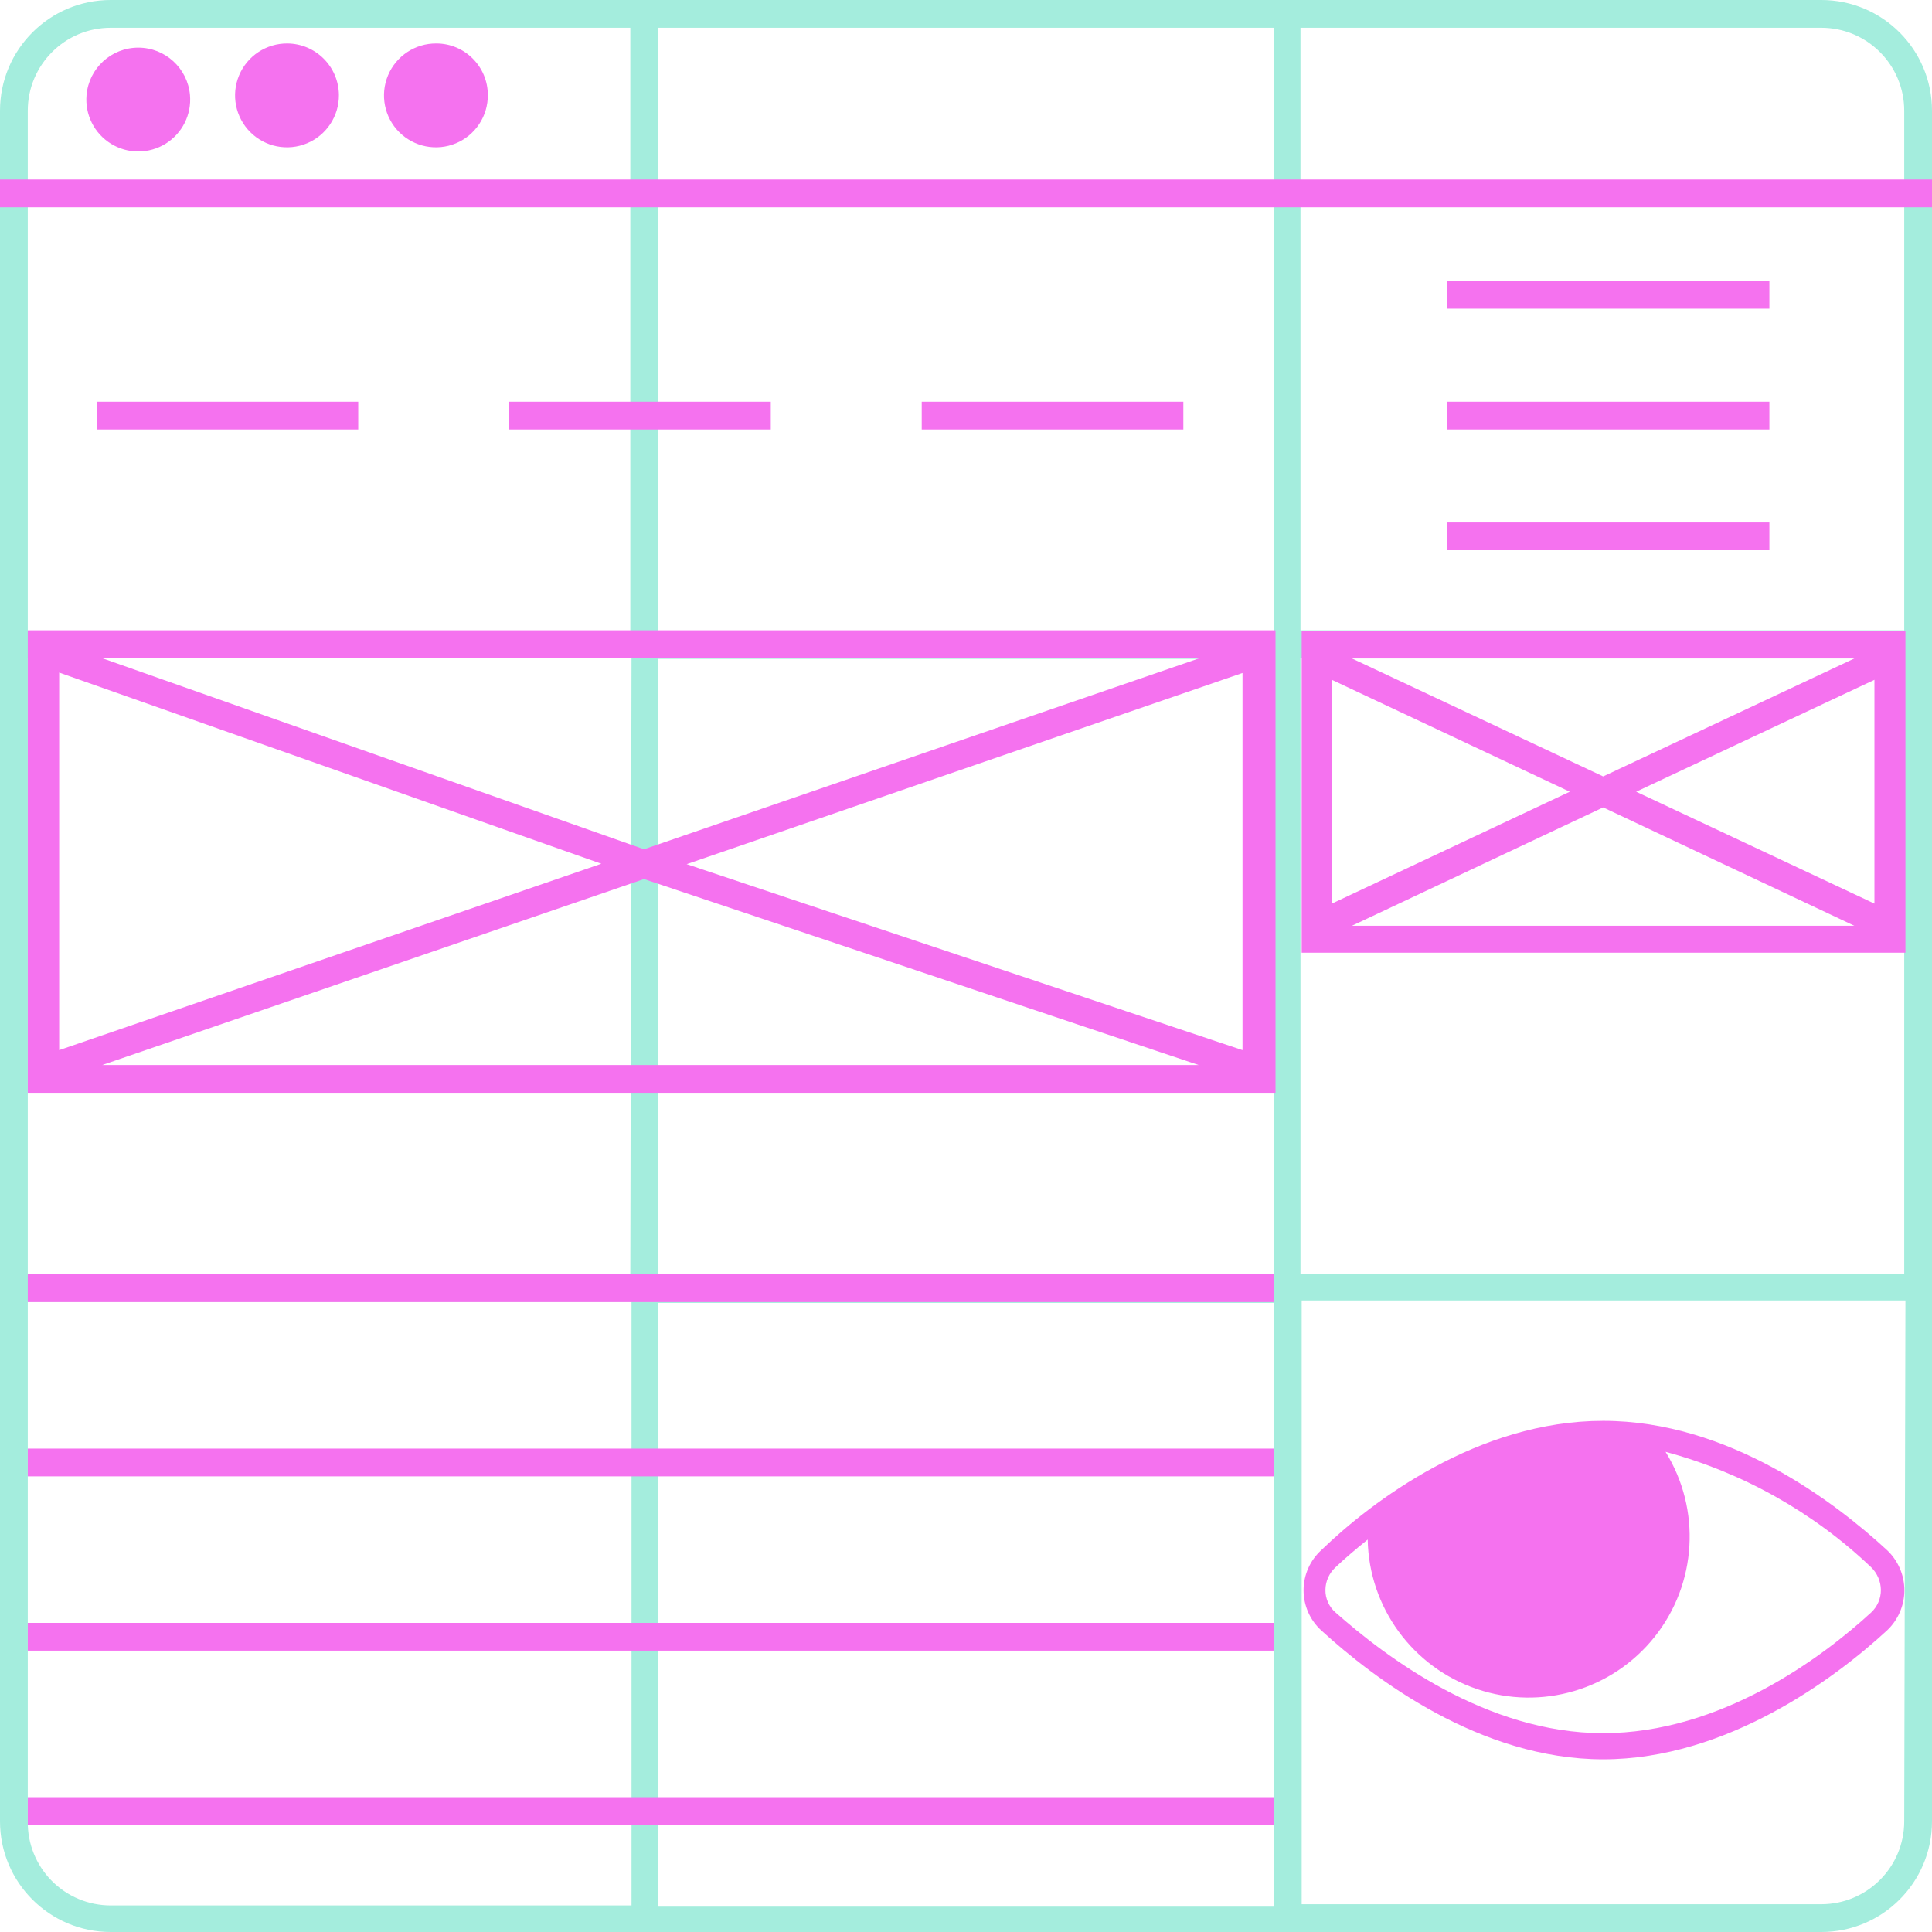
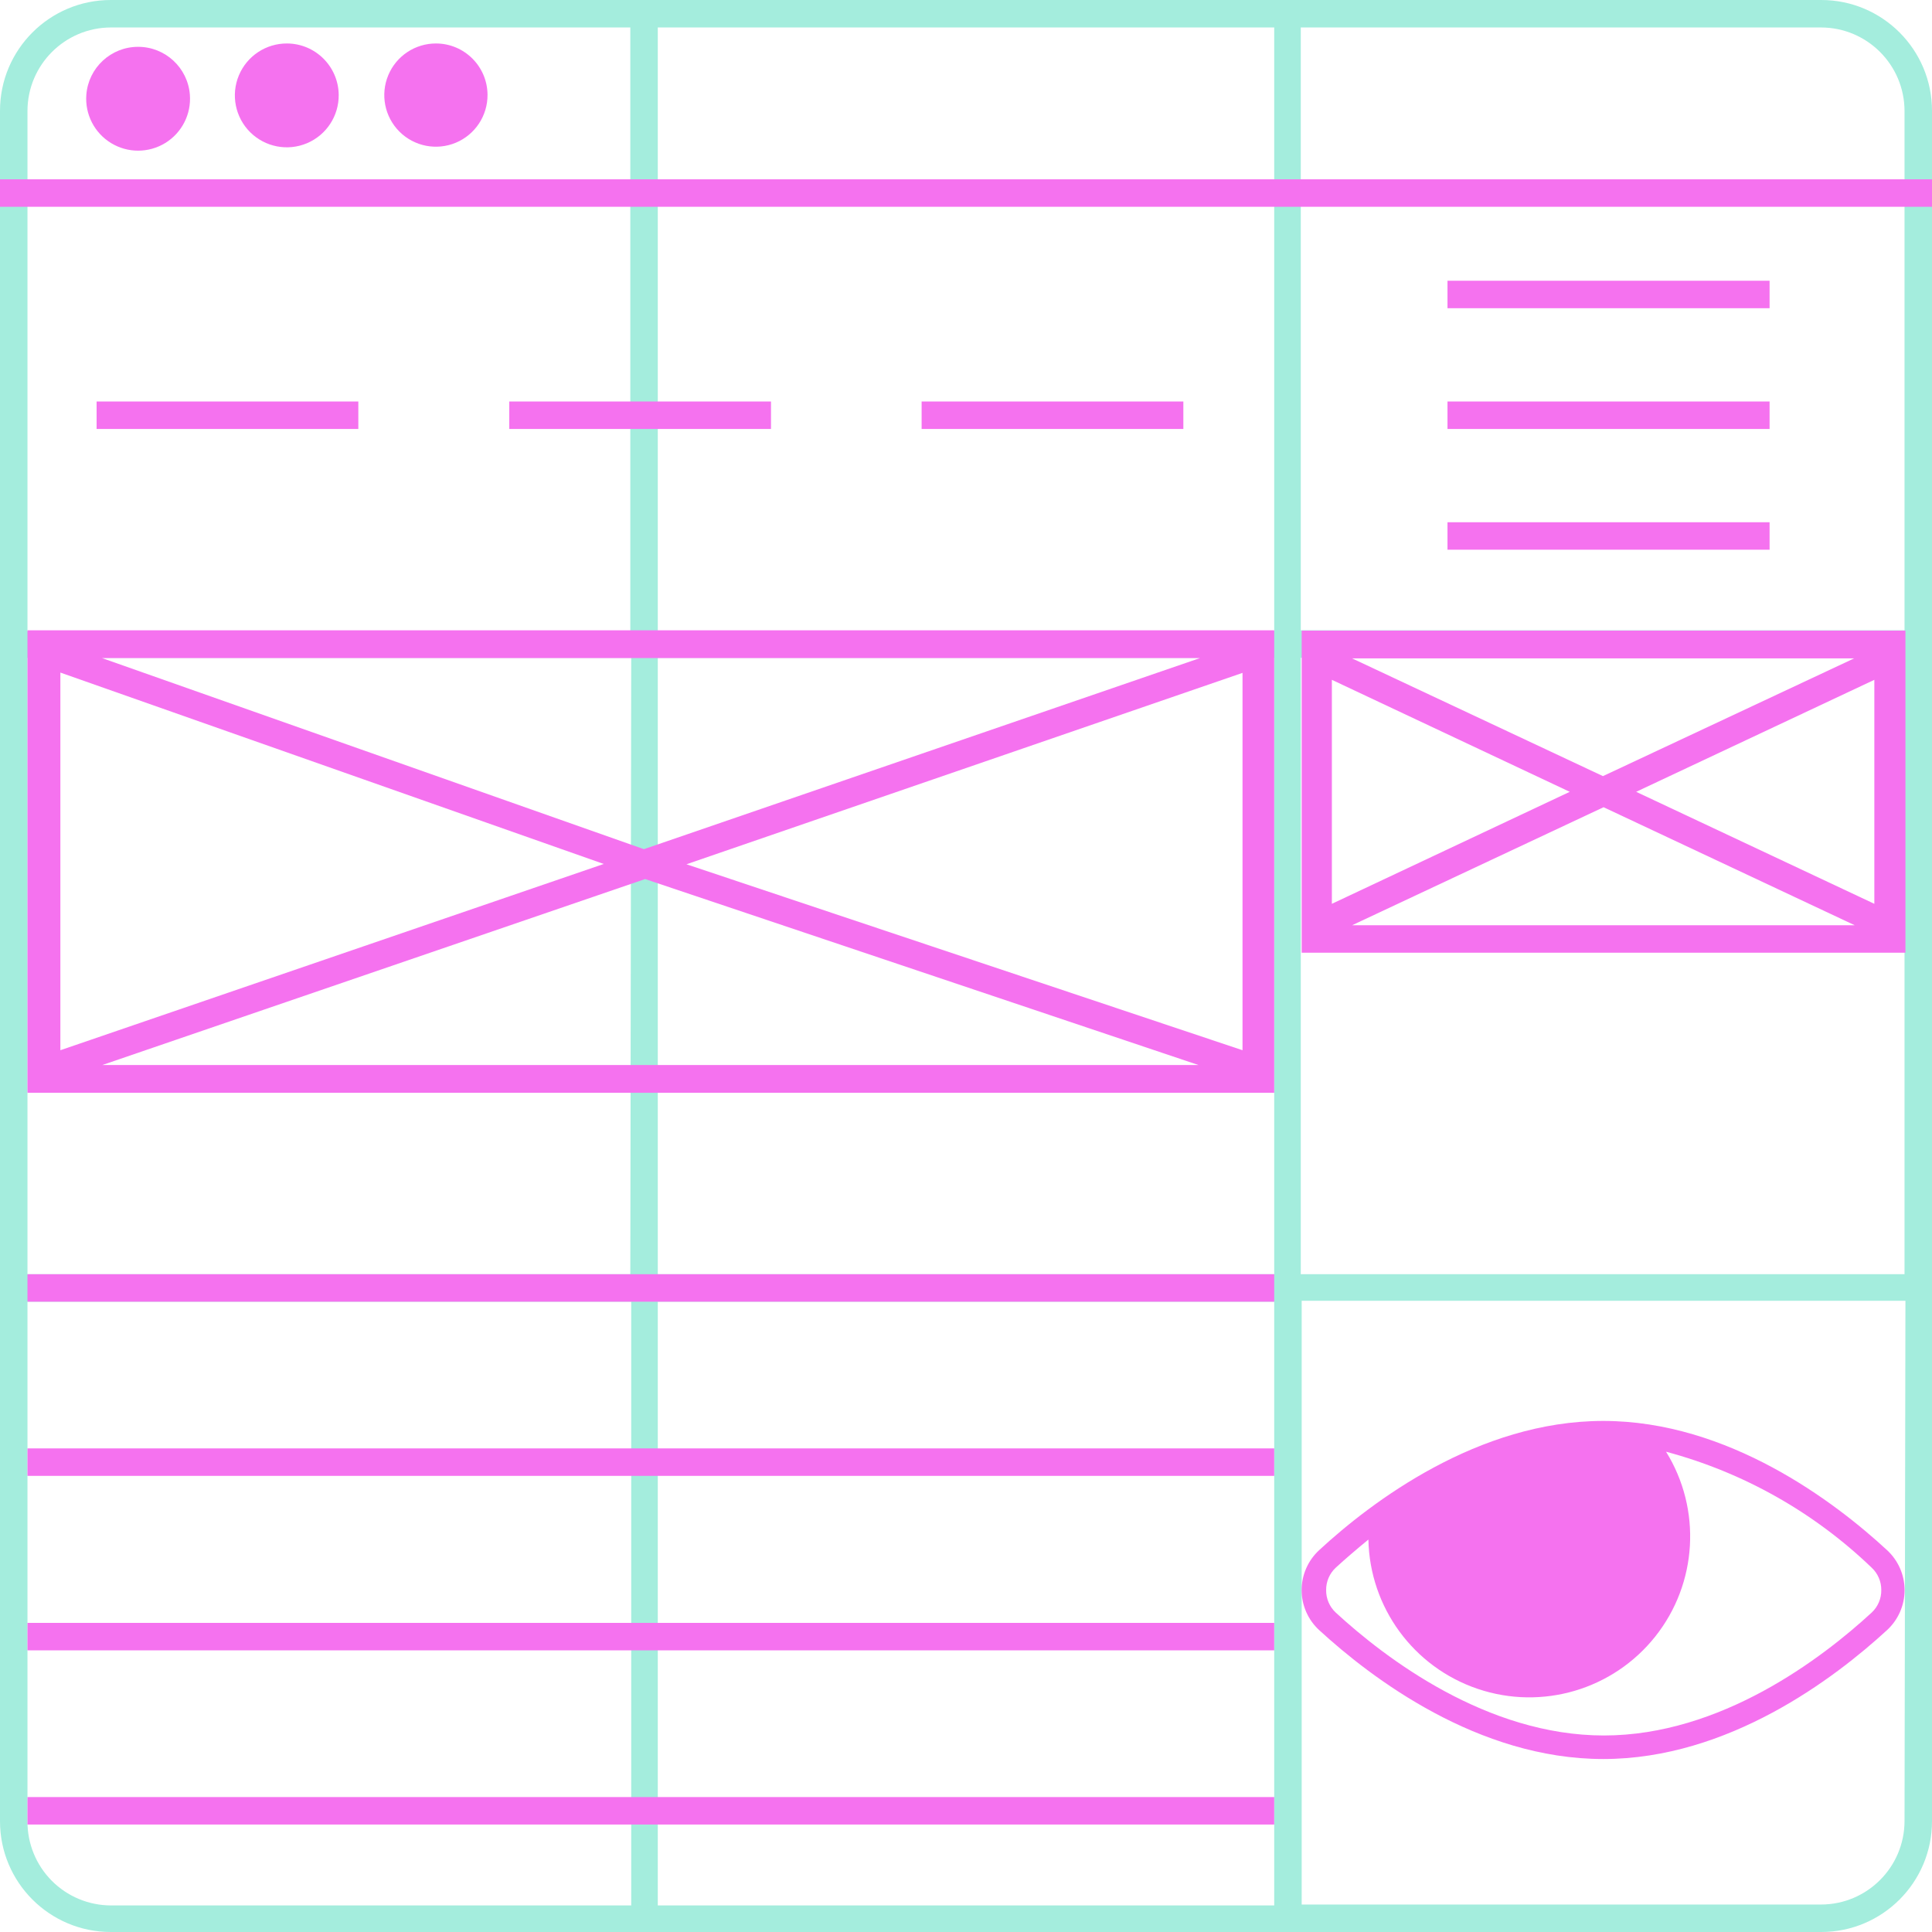
- <svg xmlns="http://www.w3.org/2000/svg" width="48" height="48">
-   <g data-name="Layer 2">
-     <path d="M48 16.34V2.75A2.75 2.75 0 0 0 45.25 0H2.75A2.75 2.75 0 0 0 0 2.75v42.5A2.75 2.75 0 0 0 2.75 48h42.5A2.75 2.75 0 0 0 48 45.25V16.34zM45.25.69a2.06 2.06 0 0 1 2.06 2.06v12.91h-15V.69zm-13.59 0v15H16.34v-15zm-16 31H.69V16.34h15zm.68-15.32h15.32v15.29H16.34zm15.32 16v15H16.34v-15zM2.75.69h12.91v15H.69V2.75A2.06 2.06 0 0 1 2.75.69zM.69 45.25V32.34h15v15H2.75a2.06 2.06 0 0 1-2.06-2.09zm46.62 0a2.06 2.06 0 0 1-2.06 2.06H32.34v-15h15zm0-13.59h-15V16.34h15z" fill="#a4eddd" />
-     <path d="M.69 15.66v11.49h31V15.66zm.78 10.43v-9.38l13.47 4.75zM16 21.84l13.78 4.62H2.54zM2.53 16.35h27.28L16 21.1zm14.53 5.12 13.81-4.75v9.37zM32.34 23.67h15v-8h-15zm7.49-3.61L46.07 23H33.59zm-6.74 2.39v-5.56L39 19.67zm7.56-2.78 5.92-2.78v5.56zm-.82-.38-6.24-2.93h12.48zM0 4.46h48v.69H0zM.69 31.66h30.97v.69H.69zM.69 35.99h30.97v.69H.69zM.69 44.65h30.97v.69H.69zM.69 40.32h30.97v.69H.69zM2.4 9.98h6.5v.69H2.4zM12.65 9.98h6.5v.69h-6.5zM22.9 9.98h6.5v.69h-6.5zM35.96 6.98h8v.69h-8zM35.96 9.98h8v.69h-8zM35.96 12.98h8v.69h-8zM4.72 2.36a1.29 1.29 0 1 1-2.57 0 1.29 1.29 0 0 1 2.57 0zM8.42 2.36a1.29 1.29 0 1 1-1.28-1.28 1.29 1.29 0 0 1 1.28 1.28zM12.12 2.36a1.29 1.29 0 1 1-1.28-1.28 1.28 1.28 0 0 1 1.28 1.28z" fill="#f572ef" />
-     <path d="M46.73 39.5a.73.73 0 0 1-.25.56c-1.23 1.14-3.74 3-6.65 3s-5.42-1.91-6.65-3a.73.73 0 0 1-.25-.56.77.77 0 0 1 .25-.56c.22-.21.49-.44.8-.69a4 4 0 1 0 7.4-2.18 11.78 11.78 0 0 1 5.1 2.87.77.77 0 0 1 .25.56z" fill="none" />
-     <path d="M46.88 38.51c-1.3-1.2-3.94-3.21-7.05-3.21s-5.75 2-7 3.21a1.35 1.35 0 0 0 0 2c1.3 1.19 3.94 3.2 7 3.2s5.75-2 7.05-3.2a1.37 1.37 0 0 0 0-2zm-.39 1.55c-1.24 1.14-3.75 3-6.66 3s-5.42-1.91-6.65-3a.73.73 0 0 1-.25-.56.77.77 0 0 1 .25-.56c.22-.21.49-.44.8-.69a4 4 0 1 0 7.4-2.18 11.88 11.88 0 0 1 5.11 2.87.8.8 0 0 1 .24.56.76.76 0 0 1-.24.56z" fill="#f572ef" />
+ <svg xmlns="http://www.w3.org/2000/svg" width="64" height="64" viewBox="0 0 64 64">
+   <g id="Layer_2" data-name="Layer 2">
+     <g id="Iconos">
+       <path d="M64,21.79v-.91h0V3.67A3.67,3.67,0,0,0,60.33,0H3.67A3.67,3.67,0,0,0,0,3.67V60.33A3.67,3.67,0,0,0,3.67,64H60.33A3.67,3.67,0,0,0,64,60.33V43.12h0v-.91h0V21.79ZM60.33.91a2.77,2.77,0,0,1,2.76,2.76V20.88h-20V.91ZM42.21.91v20H21.79V.91ZM20.88,42.21H.91V21.79h20Zm.91-20.42H42.21V42.21H21.79ZM42.21,43.12v20H21.79v-20ZM3.67.91H20.88v20H.91V3.67A2.77,2.77,0,0,1,3.67.91ZM.91,60.33V43.12h20v20H3.67A2.77,2.77,0,0,1,.91,60.33Zm62.18,0a2.77,2.77,0,0,1-2.76,2.76H43.12v-20h20Zm0-18.12h-20V21.79h20Z" fill="#a4eddd" />
+       <path d="M.91,20.88V36.2h41.3V20.88ZM2,34.79V22.28l18,6.34Zm19.37-5.67L39.7,35.28H3.39ZM3.38,21.8H39.75L21.33,28.13Zm19.36,6.83,18.42-6.34v12.5Z" fill="#f572ef" />
+       <path d="M43.12,31.56h20V20.89h-20Zm10-4.82,8.32,3.91H44.79Zm-9,3.2V22.52L52,26.23ZM54.2,26.23l7.89-3.71v7.42Zm-1.1-.52-8.31-3.9H61.42Z" fill="#f572ef" />
+       <rect y="5.94" width="64" height="0.91" fill="#f572ef" />
+       <rect x="0.91" y="42.21" width="41.3" height="0.91" fill="#f572ef" />
+       <rect x="0.91" y="47.98" width="41.3" height="0.91" fill="#f572ef" />
+       <rect x="0.91" y="59.53" width="41.3" height="0.91" fill="#f572ef" />
+       <rect x="0.91" y="53.76" width="41.3" height="0.91" fill="#f572ef" />
+       <rect x="3.2" y="13.3" width="8.67" height="0.91" fill="#f572ef" />
+       <rect x="16.87" y="13.3" width="8.67" height="0.91" fill="#f572ef" />
+       <rect x="30.53" y="13.3" width="8.67" height="0.91" fill="#f572ef" />
+       <rect x="47.95" y="9.3" width="10.67" height="0.91" fill="#f572ef" />
+       <rect x="47.95" y="13.3" width="10.67" height="0.91" fill="#f572ef" />
+       <rect x="47.95" y="17.3" width="10.67" height="0.91" fill="#f572ef" />
+       <path d="M6.29,3.14a1.72,1.72,0,1,1-3.43,0,1.72,1.72,0,0,1,3.43,0Z" fill="#f572ef" />
+       <path d="M11.22,3.14a1.72,1.72,0,1,1-1.71-1.7A1.72,1.72,0,0,1,11.22,3.14Z" fill="#f572ef" />
+       <path d="M16.15,3.14a1.71,1.71,0,1,1-1.7-1.7A1.71,1.71,0,0,1,16.15,3.14Z" fill="#f572ef" />
+       <path d="M62.3,52.67a1,1,0,0,1-.32.75c-1.65,1.52-5,4.07-8.87,4.07s-7.23-2.55-8.88-4.07a1,1,0,0,1-.32-.75,1,1,0,0,1,.32-.74c.3-.29.67-.6,1.08-.93a5.33,5.33,0,1,0,9.86-2.91A15.67,15.67,0,0,1,62,51.93,1,1,0,0,1,62.3,52.67Z" fill="none" />
+       <path d="M62.51,51.35c-1.73-1.6-5.26-4.28-9.4-4.28s-7.68,2.68-9.41,4.28a1.8,1.8,0,0,0,0,2.65c1.73,1.59,5.26,4.27,9.41,4.27s7.67-2.68,9.4-4.27a1.8,1.8,0,0,0,0-2.65ZM62,53.42c-1.65,1.52-5,4.07-8.87,4.07s-7.23-2.55-8.88-4.07a1,1,0,0,1-.32-.75,1,1,0,0,1,.32-.74q.47-.43,1.08-.93a5.33,5.33,0,1,0,9.86-2.91A15.67,15.67,0,0,1,62,51.93a1,1,0,0,1,.32.74A1,1,0,0,1,62,53.42Z" fill="#f572ef" />
+     </g>
  </g>
</svg>
